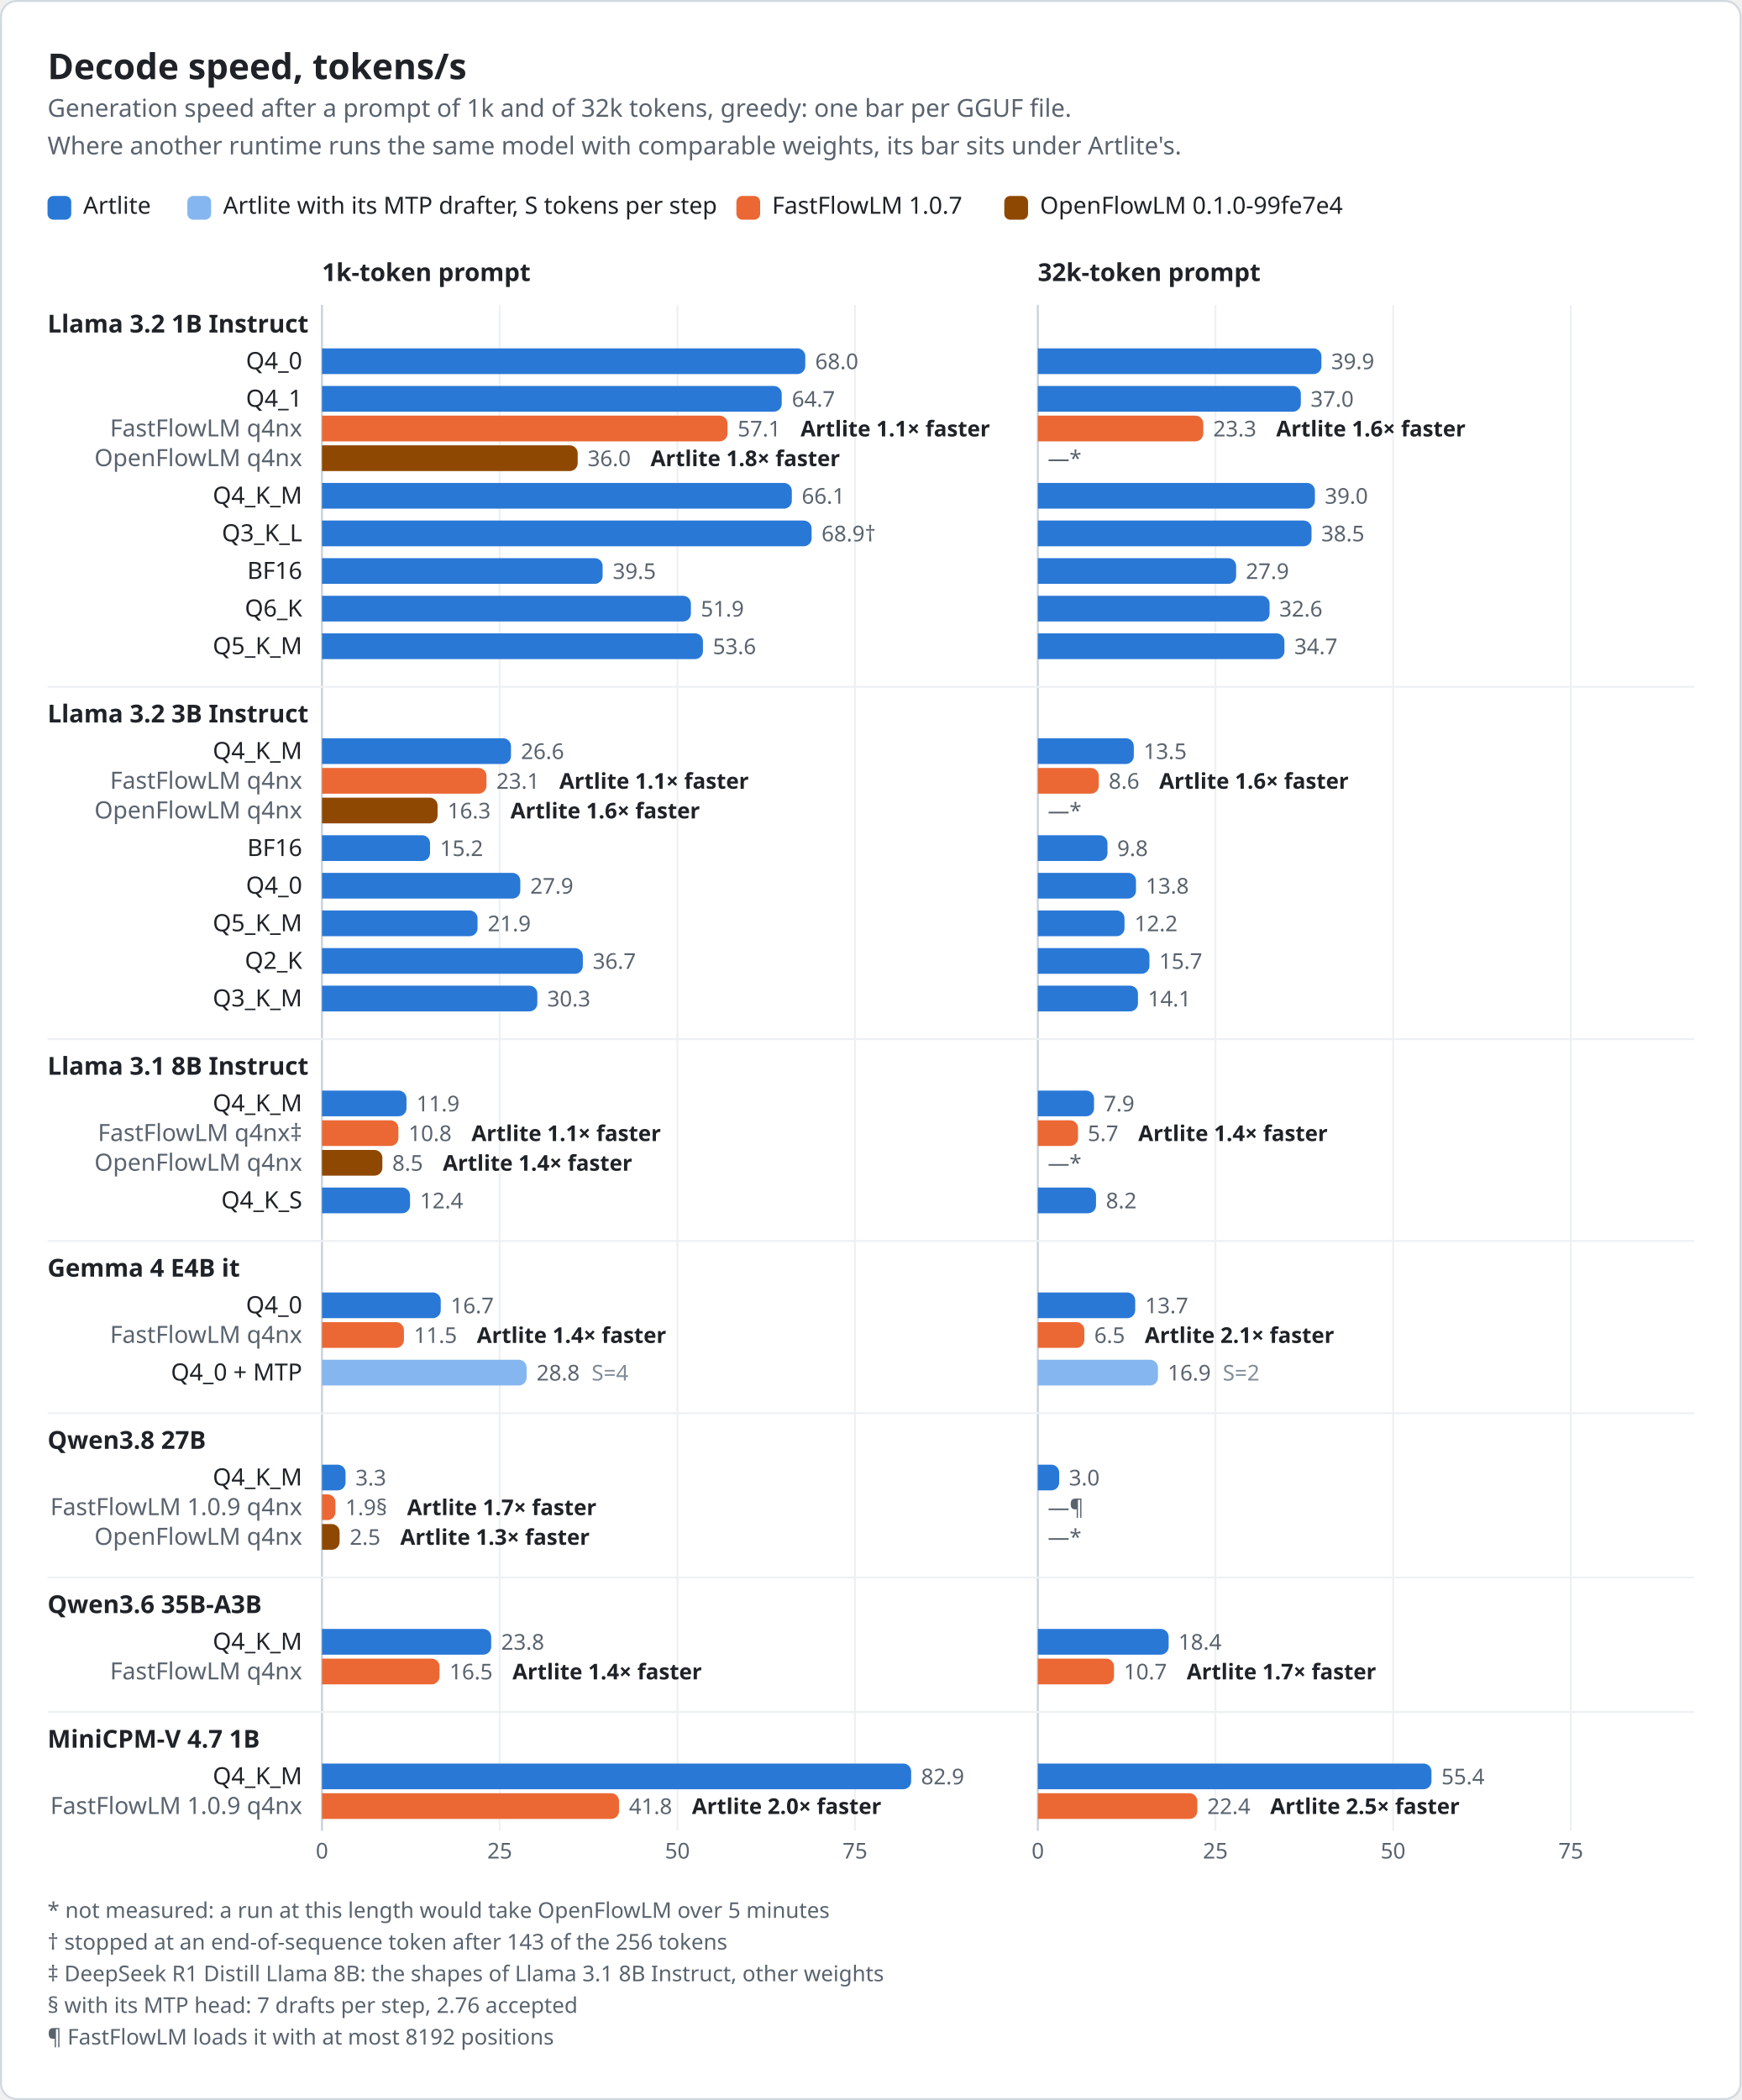
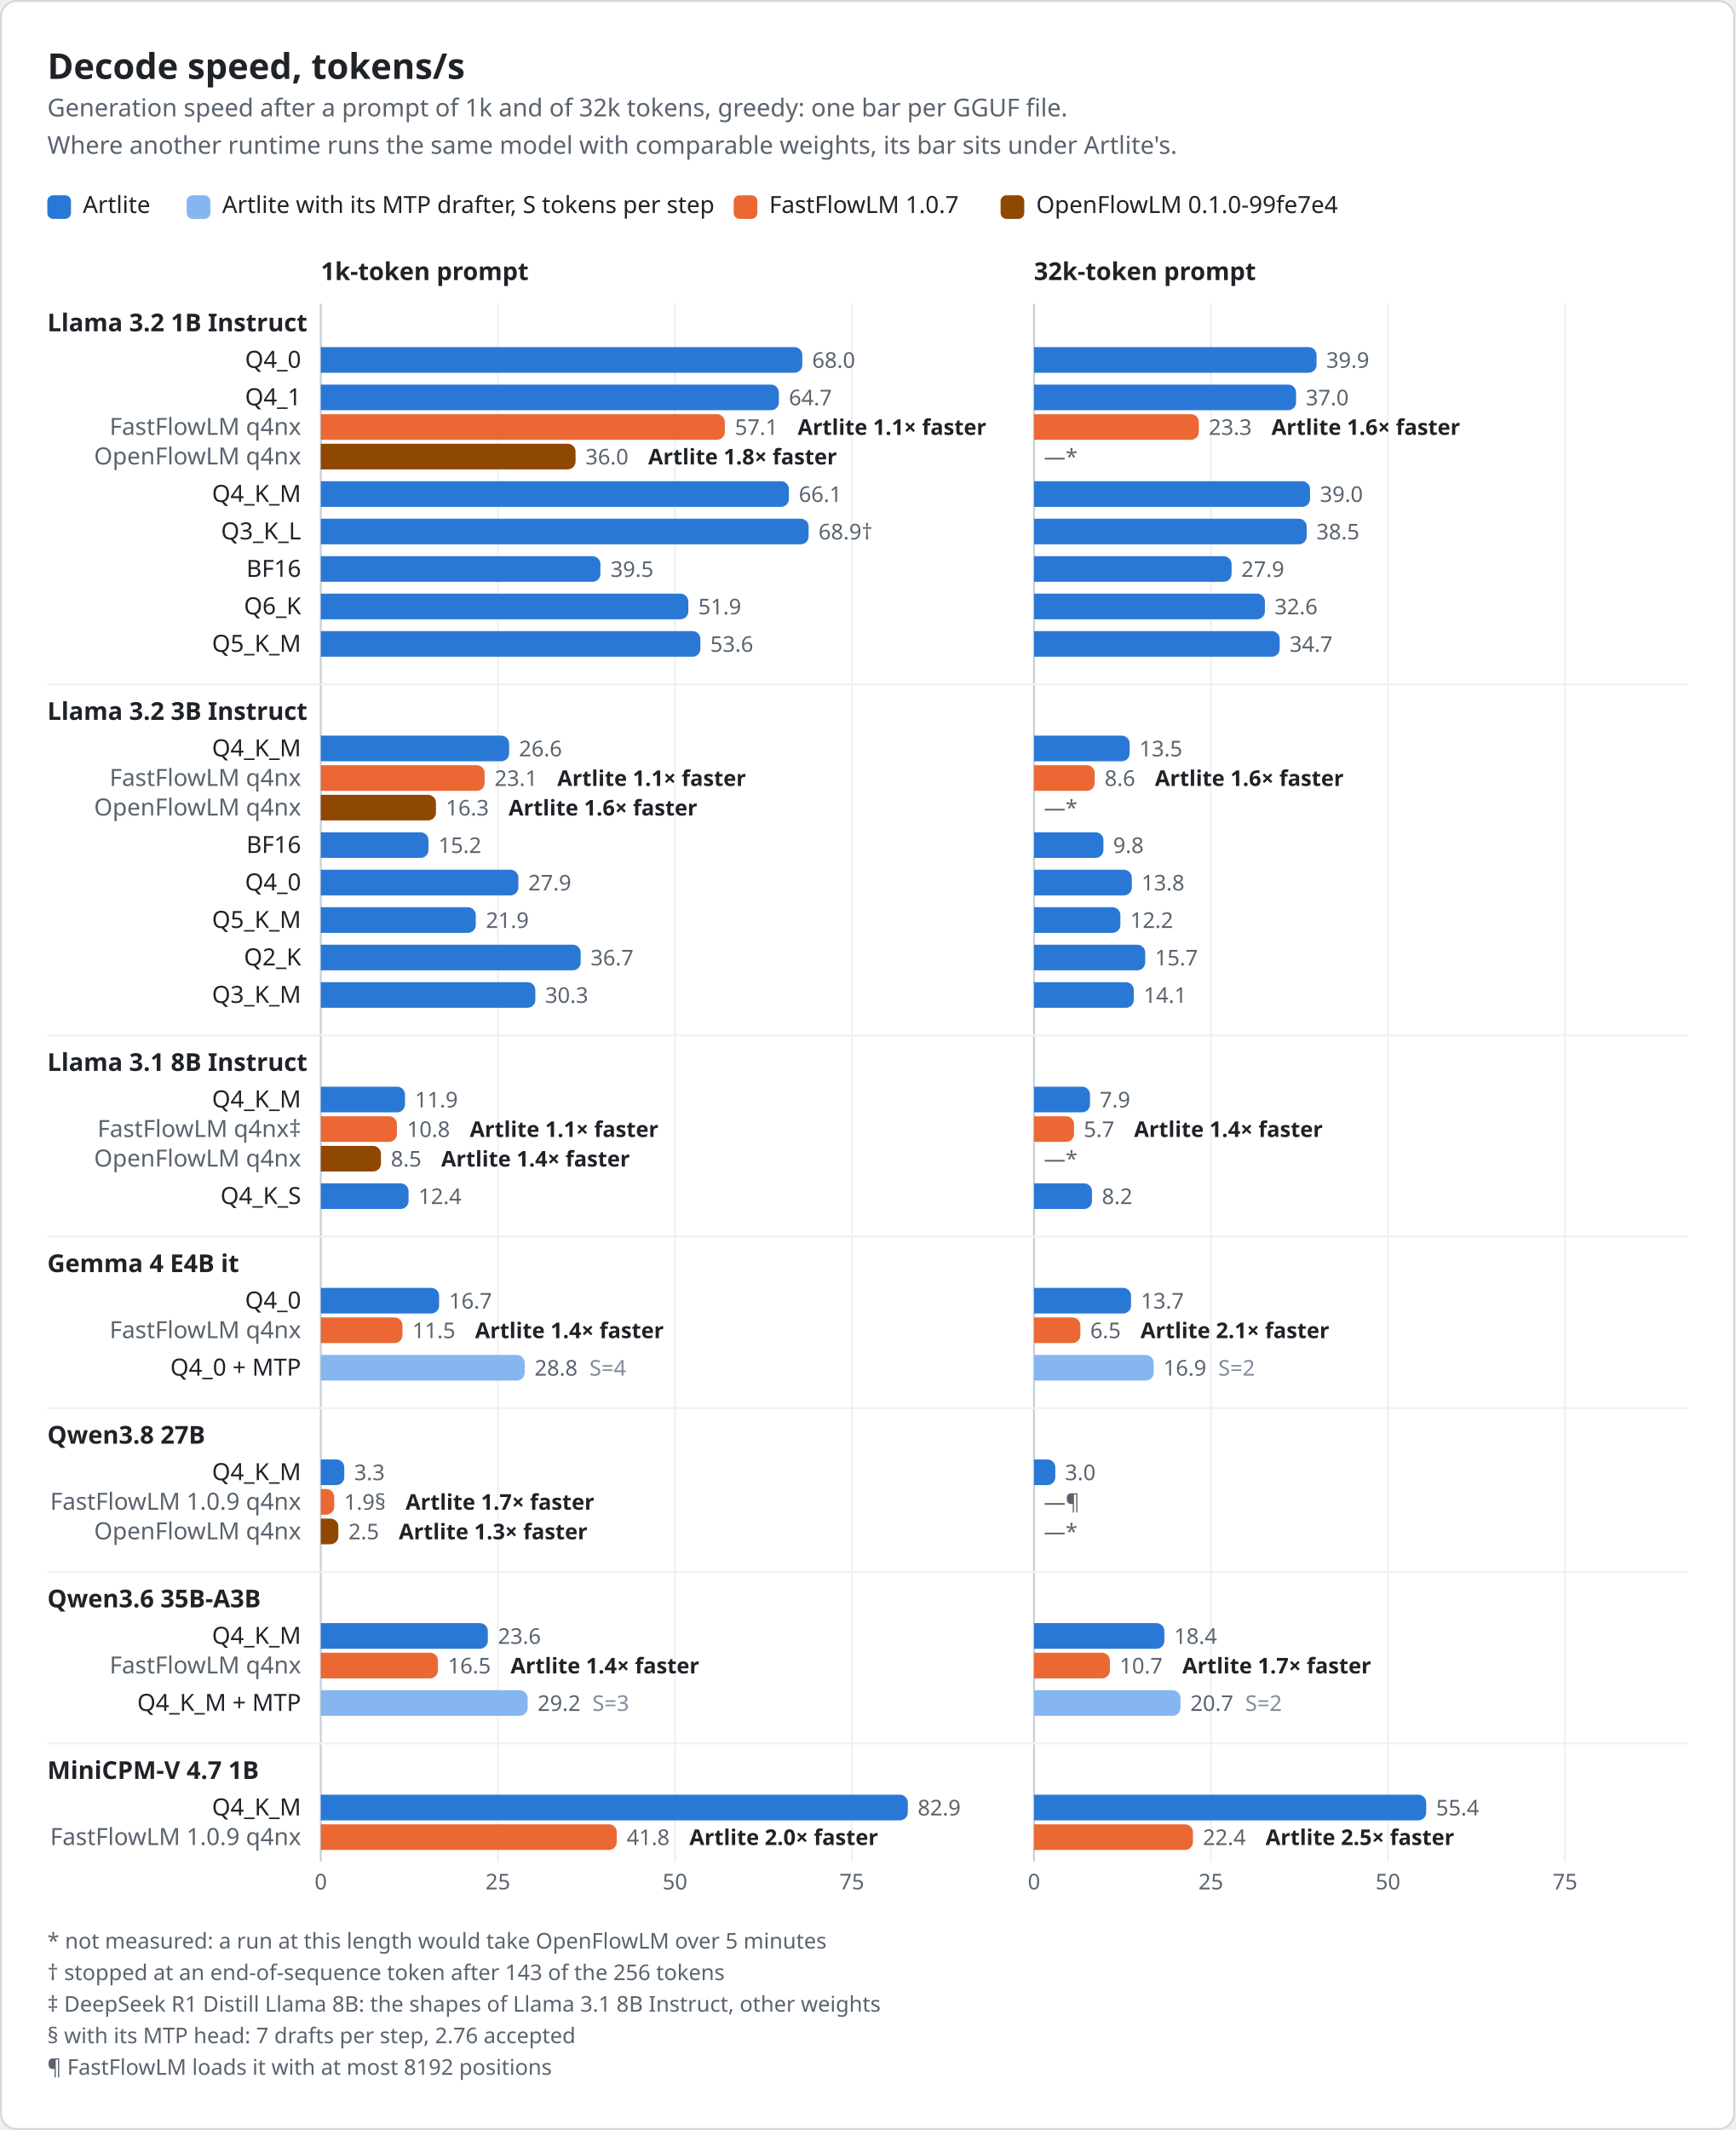
- <svg xmlns="http://www.w3.org/2000/svg" width="880" height="1061" viewBox="0 0 880 1061" role="img" aria-labelledby="t d">
+ <svg xmlns="http://www.w3.org/2000/svg" width="880" height="1080" viewBox="0 0 880 1080" role="img" aria-labelledby="t d">
  <style>text{font-family:-apple-system, BlinkMacSystemFont, "Segoe UI", "Noto Sans", Helvetica, Arial, sans-serif;font-size:11px;fill:#59636e;font-variant-numeric:tabular-nums}.title{font-size:18px;font-weight:600;fill:#1f2328}.sub{font-size:12.5px}.h{font-size:12.5px;font-weight:600;fill:#1f2328}.lbl{font-size:12px;fill:#1f2328}.lbl2{font-size:12px}.strong{font-weight:600;fill:#1f2328}.muted{fill:#818b98}.small{font-size:10px}.halo{paint-order:stroke;stroke:#ffffff;stroke-width:3px;stroke-linejoin:round}.grid{stroke:#eef1f4}.axis{stroke:#c8d1da}.guide{stroke:#d5dce3}.bracket{stroke:#59636e;fill:none}.ft{fill:#86b6ef}.detail{font-size:12px;font-weight:400;fill:#59636e}.tile{fill:#eef1f4;stroke:#59636e;stroke-width:1}.cut{stroke:#59636e;stroke-width:.75;fill:none}.f0{fill:#2a78d6}.l0{stroke:#2a78d6;stroke-width:2;fill:none;stroke-linejoin:round;stroke-linecap:round}.d0{fill:#2a78d6;stroke:#ffffff;stroke-width:1.5}.b0{fill:#2a78d6;fill-opacity:.16}.f1{fill:#eb6834}.l1{stroke:#eb6834;stroke-width:2;fill:none;stroke-linejoin:round;stroke-linecap:round}.d1{fill:#eb6834;stroke:#ffffff;stroke-width:1.5}.b1{fill:#eb6834;fill-opacity:.16}.f2{fill:#1baf7a}.l2{stroke:#1baf7a;stroke-width:2;fill:none;stroke-linejoin:round;stroke-linecap:round}.d2{fill:#1baf7a;stroke:#ffffff;stroke-width:1.5}.b2{fill:#1baf7a;fill-opacity:.16}.f3{fill:#8f4801}.l3{stroke:#8f4801;stroke-width:2;fill:none;stroke-linejoin:round;stroke-linecap:round}.d3{fill:#8f4801;stroke:#ffffff;stroke-width:1.5}.b3{fill:#8f4801;fill-opacity:.16}</style>
-   <rect x="0.5" y="0.5" width="879" height="1060" rx="8" fill="#ffffff" stroke="#d1d9e0" />
+   <rect x="0.5" y="0.5" width="879" height="1079" rx="8" fill="#ffffff" stroke="#d1d9e0" />
  <text x="24.0" y="40.0" class="title">Decode speed, tokens/s</text>
  <text x="24.0" y="59.0" class="sub">Generation speed after a prompt of 1k and of 32k tokens, greedy: one bar per GGUF file.</text>
  <text x="24.0" y="78.0" class="sub">Where another runtime runs the same model with comparable weights, its bar sits under Artlite's.</text>
  <rect x="24" y="99" width="12" height="12" rx="3" class="f0" />
  <text x="42.0" y="108.0" class="lbl">Artlite</text>
  <rect x="94.672" y="99" width="12" height="12" rx="3" class="ft" />
  <text x="112.7" y="108.0" class="lbl">Artlite with its MTP drafter, S tokens per step</text>
  <rect x="372.092" y="99" width="12" height="12" rx="3" class="f1" />
  <text x="390.1" y="108.0" class="lbl">FastFlowLM 1.0.7</text>
  <rect x="507.456" y="99" width="12" height="12" rx="3" class="f3" />
  <text x="525.5" y="108.0" class="lbl">OpenFlowLM 0.1.0-99fe7e4</text>
  <text x="162.7" y="142.0" class="h">1k-token prompt</text>
  <text x="524.4" y="142.0" class="h">32k-token prompt</text>
-   <line x1="162.7" y1="154.0" x2="162.7" y2="925.0" class="axis" />
-   <text x="162.7" y="939.0" text-anchor="middle">0</text>
-   <line x1="252.5" y1="154.0" x2="252.5" y2="925.0" class="grid" />
-   <text x="252.5" y="939.0" text-anchor="middle">25</text>
-   <line x1="342.3" y1="154.0" x2="342.3" y2="925.0" class="grid" />
-   <text x="342.3" y="939.0" text-anchor="middle">50</text>
-   <line x1="432.0" y1="154.0" x2="432.0" y2="925.0" class="grid" />
-   <text x="432.0" y="939.0" text-anchor="middle">75</text>
-   <line x1="524.4" y1="154.0" x2="524.4" y2="925.0" class="axis" />
-   <text x="524.4" y="939.0" text-anchor="middle">0</text>
-   <line x1="614.1" y1="154.0" x2="614.1" y2="925.0" class="grid" />
-   <text x="614.1" y="939.0" text-anchor="middle">25</text>
-   <line x1="703.9" y1="154.0" x2="703.9" y2="925.0" class="grid" />
-   <text x="703.9" y="939.0" text-anchor="middle">50</text>
-   <line x1="793.7" y1="154.0" x2="793.7" y2="925.0" class="grid" />
-   <text x="793.7" y="939.0" text-anchor="middle">75</text>
+   <line x1="162.7" y1="154.0" x2="162.7" y2="944.0" class="axis" />
+   <text x="162.7" y="958.0" text-anchor="middle">0</text>
+   <line x1="252.5" y1="154.0" x2="252.5" y2="944.0" class="grid" />
+   <text x="252.5" y="958.0" text-anchor="middle">25</text>
+   <line x1="342.3" y1="154.0" x2="342.3" y2="944.0" class="grid" />
+   <text x="342.3" y="958.0" text-anchor="middle">50</text>
+   <line x1="432.0" y1="154.0" x2="432.0" y2="944.0" class="grid" />
+   <text x="432.0" y="958.0" text-anchor="middle">75</text>
+   <line x1="524.4" y1="154.0" x2="524.4" y2="944.0" class="axis" />
+   <text x="524.4" y="958.0" text-anchor="middle">0</text>
+   <line x1="614.1" y1="154.0" x2="614.1" y2="944.0" class="grid" />
+   <text x="614.1" y="958.0" text-anchor="middle">25</text>
+   <line x1="703.9" y1="154.0" x2="703.9" y2="944.0" class="grid" />
+   <text x="703.9" y="958.0" text-anchor="middle">50</text>
+   <line x1="793.7" y1="154.0" x2="793.7" y2="944.0" class="grid" />
+   <text x="793.7" y="958.0" text-anchor="middle">75</text>
  <text x="24" y="168.0" class="h">Llama 3.2 1B Instruct</text>
  <text x="152.7" y="186.5" text-anchor="end" class="lbl">Q4_0</text>
  <path d="M162.7,176.0h240.2a4.0,4.0 0 0 1 4.0,4.0v5.0a4.0,4.0 0 0 1 -4.0,4.0h-240.2z" class="f0" />
  <text x="411.9" y="186.5">68.0</text>
  <path d="M524.4,176.0h139.3a4.0,4.0 0 0 1 4.0,4.0v5.0a4.0,4.0 0 0 1 -4.0,4.0h-139.3z" class="f0" />
  <text x="672.6" y="186.5">39.9</text>
  <text x="152.7" y="205.5" text-anchor="end" class="lbl">Q4_1</text>
  <path d="M162.7,195.0h228.3a4.0,4.0 0 0 1 4.0,4.0v5.0a4.0,4.0 0 0 1 -4.0,4.0h-228.3z" class="f0" />
  <text x="400.1" y="205.5">64.7</text>
  <path d="M524.4,195.0h128.9a4.0,4.0 0 0 1 4.0,4.0v5.0a4.0,4.0 0 0 1 -4.0,4.0h-128.9z" class="f0" />
  <text x="662.2" y="205.5">37.0</text>
  <text x="152.7" y="220.5" text-anchor="end" class="lbl2">FastFlowLM q4nx</text>
  <path d="M162.7,210.0h200.9a4.0,4.0 0 0 1 4.0,4.0v5.0a4.0,4.0 0 0 1 -4.0,4.0h-200.9z" class="f1" />
  <text x="372.7" y="220.5">57.1<tspan dx="10" class="strong">Artlite 1.1× faster</tspan>
  </text>
  <path d="M524.4,210.0h79.6a4.0,4.0 0 0 1 4.0,4.0v5.0a4.0,4.0 0 0 1 -4.0,4.0h-79.6z" class="f1" />
  <text x="613.0" y="220.5">23.3<tspan dx="10" class="strong">Artlite 1.6× faster</tspan>
  </text>
  <text x="152.7" y="235.5" text-anchor="end" class="lbl2">OpenFlowLM q4nx</text>
  <path d="M162.7,225.0h125.2a4.0,4.0 0 0 1 4.0,4.0v5.0a4.0,4.0 0 0 1 -4.0,4.0h-125.2z" class="f3" />
  <text x="296.9" y="235.5">36.0<tspan dx="10" class="strong">Artlite 1.8× faster</tspan>
  </text>
  <text x="529.4" y="235.5">—*</text>
  <text x="152.7" y="254.5" text-anchor="end" class="lbl">Q4_K_M</text>
  <path d="M162.7,244.0h233.4a4.0,4.0 0 0 1 4.0,4.0v5.0a4.0,4.0 0 0 1 -4.0,4.0h-233.4z" class="f0" />
  <text x="405.1" y="254.5">66.1</text>
  <path d="M524.4,244.0h136.0a4.0,4.0 0 0 1 4.0,4.0v5.0a4.0,4.0 0 0 1 -4.0,4.0h-136.0z" class="f0" />
  <text x="669.4" y="254.5">39.0</text>
  <text x="152.7" y="273.5" text-anchor="end" class="lbl">Q3_K_L</text>
  <path d="M162.7,263.0h243.4a4.0,4.0 0 0 1 4.0,4.0v5.0a4.0,4.0 0 0 1 -4.0,4.0h-243.4z" class="f0" />
  <text x="415.1" y="273.5">68.9†</text>
  <path d="M524.4,263.0h134.3a4.0,4.0 0 0 1 4.0,4.0v5.0a4.0,4.0 0 0 1 -4.0,4.0h-134.3z" class="f0" />
  <text x="667.6" y="273.5">38.5</text>
  <text x="152.7" y="292.5" text-anchor="end" class="lbl">BF16</text>
  <path d="M162.7,282.0h137.8a4.0,4.0 0 0 1 4.0,4.0v5.0a4.0,4.0 0 0 1 -4.0,4.0h-137.8z" class="f0" />
  <text x="309.6" y="292.5">39.5</text>
  <path d="M524.4,282.0h96.2a4.0,4.0 0 0 1 4.0,4.0v5.0a4.0,4.0 0 0 1 -4.0,4.0h-96.2z" class="f0" />
  <text x="629.5" y="292.5">27.9</text>
  <text x="152.7" y="311.5" text-anchor="end" class="lbl">Q6_K</text>
  <path d="M162.7,301.0h182.4a4.0,4.0 0 0 1 4.0,4.0v5.0a4.0,4.0 0 0 1 -4.0,4.0h-182.4z" class="f0" />
  <text x="354.1" y="311.5">51.9</text>
  <path d="M524.4,301.0h113.1a4.0,4.0 0 0 1 4.0,4.0v5.0a4.0,4.0 0 0 1 -4.0,4.0h-113.1z" class="f0" />
  <text x="646.4" y="311.5">32.6</text>
  <text x="152.7" y="330.5" text-anchor="end" class="lbl">Q5_K_M</text>
  <path d="M162.7,320.0h188.5a4.0,4.0 0 0 1 4.0,4.0v5.0a4.0,4.0 0 0 1 -4.0,4.0h-188.5z" class="f0" />
  <text x="360.2" y="330.5">53.6</text>
  <path d="M524.4,320.0h120.6a4.0,4.0 0 0 1 4.0,4.0v5.0a4.0,4.0 0 0 1 -4.0,4.0h-120.6z" class="f0" />
  <text x="654.0" y="330.5">34.7</text>
  <line x1="24" y1="347.0" x2="856" y2="347.0" class="grid" />
  <text x="24" y="365.0" class="h">Llama 3.2 3B Instruct</text>
  <text x="152.7" y="383.5" text-anchor="end" class="lbl">Q4_K_M</text>
  <path d="M162.7,373.0h91.5a4.0,4.0 0 0 1 4.0,4.0v5.0a4.0,4.0 0 0 1 -4.0,4.0h-91.5z" class="f0" />
  <text x="263.2" y="383.5">26.6</text>
  <path d="M524.4,373.0h44.5a4.0,4.0 0 0 1 4.0,4.0v5.0a4.0,4.0 0 0 1 -4.0,4.0h-44.5z" class="f0" />
  <text x="577.8" y="383.5">13.5</text>
  <text x="152.7" y="398.5" text-anchor="end" class="lbl2">FastFlowLM q4nx</text>
  <path d="M162.7,388.0h79.1a4.0,4.0 0 0 1 4.0,4.0v5.0a4.0,4.0 0 0 1 -4.0,4.0h-79.1z" class="f1" />
  <text x="250.8" y="398.5">23.1<tspan dx="10" class="strong">Artlite 1.1× faster</tspan>
  </text>
  <path d="M524.4,388.0h26.8a4.0,4.0 0 0 1 4.0,4.0v5.0a4.0,4.0 0 0 1 -4.0,4.0h-26.8z" class="f1" />
  <text x="560.2" y="398.5">8.6<tspan dx="10" class="strong">Artlite 1.6× faster</tspan>
  </text>
  <text x="152.7" y="413.5" text-anchor="end" class="lbl2">OpenFlowLM q4nx</text>
  <path d="M162.7,403.0h54.4a4.0,4.0 0 0 1 4.0,4.0v5.0a4.0,4.0 0 0 1 -4.0,4.0h-54.4z" class="f3" />
  <text x="226.1" y="413.5">16.3<tspan dx="10" class="strong">Artlite 1.6× faster</tspan>
  </text>
  <text x="529.4" y="413.5">—*</text>
  <text x="152.7" y="432.5" text-anchor="end" class="lbl">BF16</text>
  <path d="M162.7,422.0h50.6a4.0,4.0 0 0 1 4.0,4.0v5.0a4.0,4.0 0 0 1 -4.0,4.0h-50.6z" class="f0" />
  <text x="222.3" y="432.5">15.2</text>
  <path d="M524.4,422.0h31.2a4.0,4.0 0 0 1 4.0,4.0v5.0a4.0,4.0 0 0 1 -4.0,4.0h-31.2z" class="f0" />
  <text x="564.5" y="432.5">9.8</text>
  <text x="152.7" y="451.5" text-anchor="end" class="lbl">Q4_0</text>
  <path d="M162.7,441.0h96.2a4.0,4.0 0 0 1 4.0,4.0v5.0a4.0,4.0 0 0 1 -4.0,4.0h-96.2z" class="f0" />
  <text x="267.9" y="451.5">27.9</text>
  <path d="M524.4,441.0h45.6a4.0,4.0 0 0 1 4.0,4.0v5.0a4.0,4.0 0 0 1 -4.0,4.0h-45.6z" class="f0" />
  <text x="578.9" y="451.5">13.8</text>
  <text x="152.7" y="470.5" text-anchor="end" class="lbl">Q5_K_M</text>
  <path d="M162.7,460.0h74.6a4.0,4.0 0 0 1 4.0,4.0v5.0a4.0,4.0 0 0 1 -4.0,4.0h-74.6z" class="f0" />
  <text x="246.4" y="470.5">21.9</text>
  <path d="M524.4,460.0h39.8a4.0,4.0 0 0 1 4.0,4.0v5.0a4.0,4.0 0 0 1 -4.0,4.0h-39.8z" class="f0" />
  <text x="573.2" y="470.5">12.2</text>
  <text x="152.7" y="489.5" text-anchor="end" class="lbl">Q2_K</text>
  <path d="M162.7,479.0h127.8a4.0,4.0 0 0 1 4.0,4.0v5.0a4.0,4.0 0 0 1 -4.0,4.0h-127.8z" class="f0" />
  <text x="299.5" y="489.5">36.7</text>
  <path d="M524.4,479.0h52.4a4.0,4.0 0 0 1 4.0,4.0v5.0a4.0,4.0 0 0 1 -4.0,4.0h-52.4z" class="f0" />
  <text x="585.7" y="489.5">15.7</text>
  <text x="152.7" y="508.5" text-anchor="end" class="lbl">Q3_K_M</text>
  <path d="M162.7,498.0h104.8a4.0,4.0 0 0 1 4.0,4.0v5.0a4.0,4.0 0 0 1 -4.0,4.0h-104.8z" class="f0" />
  <text x="276.5" y="508.5">30.3</text>
  <path d="M524.4,498.0h46.6a4.0,4.0 0 0 1 4.0,4.0v5.0a4.0,4.0 0 0 1 -4.0,4.0h-46.6z" class="f0" />
  <text x="580.0" y="508.5">14.1</text>
  <line x1="24" y1="525.0" x2="856" y2="525.0" class="grid" />
  <text x="24" y="543.0" class="h">Llama 3.1 8B Instruct</text>
  <text x="152.7" y="561.5" text-anchor="end" class="lbl">Q4_K_M</text>
  <path d="M162.7,551.0h38.7a4.0,4.0 0 0 1 4.0,4.0v5.0a4.0,4.0 0 0 1 -4.0,4.0h-38.7z" class="f0" />
  <text x="210.4" y="561.5">11.9</text>
  <path d="M524.4,551.0h24.4a4.0,4.0 0 0 1 4.0,4.0v5.0a4.0,4.0 0 0 1 -4.0,4.0h-24.4z" class="f0" />
  <text x="557.7" y="561.5">7.9</text>
  <text x="152.7" y="576.5" text-anchor="end" class="lbl2">FastFlowLM q4nx‡</text>
  <path d="M162.7,566.0h34.6a4.0,4.0 0 0 1 4.0,4.0v5.0a4.0,4.0 0 0 1 -4.0,4.0h-34.6z" class="f1" />
  <text x="206.4" y="576.5">10.8<tspan dx="10" class="strong">Artlite 1.1× faster</tspan>
  </text>
  <path d="M524.4,566.0h16.3a4.0,4.0 0 0 1 4.0,4.0v5.0a4.0,4.0 0 0 1 -4.0,4.0h-16.3z" class="f1" />
  <text x="549.6" y="576.5">5.7<tspan dx="10" class="strong">Artlite 1.4× faster</tspan>
  </text>
  <text x="152.7" y="591.5" text-anchor="end" class="lbl2">OpenFlowLM q4nx</text>
  <path d="M162.7,581.0h26.5a4.0,4.0 0 0 1 4.0,4.0v5.0a4.0,4.0 0 0 1 -4.0,4.0h-26.5z" class="f3" />
  <text x="198.2" y="591.5">8.5<tspan dx="10" class="strong">Artlite 1.4× faster</tspan>
  </text>
  <text x="529.4" y="591.5">—*</text>
  <text x="152.7" y="610.5" text-anchor="end" class="lbl">Q4_K_S</text>
  <path d="M162.7,600.0h40.5a4.0,4.0 0 0 1 4.0,4.0v5.0a4.0,4.0 0 0 1 -4.0,4.0h-40.5z" class="f0" />
  <text x="212.2" y="610.5">12.4</text>
  <path d="M524.4,600.0h25.4a4.0,4.0 0 0 1 4.0,4.0v5.0a4.0,4.0 0 0 1 -4.0,4.0h-25.4z" class="f0" />
  <text x="558.8" y="610.5">8.2</text>
  <line x1="24" y1="627.0" x2="856" y2="627.0" class="grid" />
  <text x="24" y="645.0" class="h">Gemma 4 E4B it</text>
  <text x="152.7" y="663.5" text-anchor="end" class="lbl">Q4_0</text>
  <path d="M162.7,653.0h56.0a4.0,4.0 0 0 1 4.0,4.0v5.0a4.0,4.0 0 0 1 -4.0,4.0h-56.0z" class="f0" />
  <text x="227.7" y="663.5">16.7</text>
  <path d="M524.4,653.0h45.2a4.0,4.0 0 0 1 4.0,4.0v5.0a4.0,4.0 0 0 1 -4.0,4.0h-45.2z" class="f0" />
  <text x="578.6" y="663.5">13.7</text>
  <text x="152.7" y="678.5" text-anchor="end" class="lbl2">FastFlowLM q4nx</text>
  <path d="M162.7,668.0h37.4a4.0,4.0 0 0 1 4.0,4.0v5.0a4.0,4.0 0 0 1 -4.0,4.0h-37.4z" class="f1" />
  <text x="209.1" y="678.5">11.5<tspan dx="10" class="strong">Artlite 1.4× faster</tspan>
  </text>
  <path d="M524.4,668.0h19.5a4.0,4.0 0 0 1 4.0,4.0v5.0a4.0,4.0 0 0 1 -4.0,4.0h-19.5z" class="f1" />
  <text x="552.9" y="678.5">6.5<tspan dx="10" class="strong">Artlite 2.1× faster</tspan>
  </text>
  <text x="152.7" y="697.5" text-anchor="end" class="lbl">Q4_0 + MTP</text>
  <path d="M162.7,687.0h99.4a4.0,4.0 0 0 1 4.0,4.0v5.0a4.0,4.0 0 0 1 -4.0,4.0h-99.4z" class="ft" />
  <text x="271.1" y="697.5">28.8<tspan dx="6" class="muted">S=4</tspan>
  </text>
  <path d="M524.4,687.0h56.7a4.0,4.0 0 0 1 4.0,4.0v5.0a4.0,4.0 0 0 1 -4.0,4.0h-56.7z" class="ft" />
  <text x="590.0" y="697.5">16.9<tspan dx="6" class="muted">S=2</tspan>
  </text>
  <line x1="24" y1="714.0" x2="856" y2="714.0" class="grid" />
  <text x="24" y="732.0" class="h">Qwen3.8 27B</text>
  <text x="152.7" y="750.5" text-anchor="end" class="lbl">Q4_K_M</text>
  <path d="M162.7,740.0h7.9a4.0,4.0 0 0 1 4.0,4.0v5.0a4.0,4.0 0 0 1 -4.0,4.0h-7.9z" class="f0" />
  <text x="179.6" y="750.5">3.3</text>
  <path d="M524.4,740.0h6.8a4.0,4.0 0 0 1 4.0,4.0v5.0a4.0,4.0 0 0 1 -4.0,4.0h-6.8z" class="f0" />
  <text x="540.1" y="750.5">3.0</text>
  <text x="152.7" y="765.5" text-anchor="end" class="lbl2">FastFlowLM 1.0.9 q4nx</text>
  <path d="M162.7,755.0h2.8a4.0,4.0 0 0 1 4.0,4.0v5.0a4.0,4.0 0 0 1 -4.0,4.0h-2.8z" class="f1" />
  <text x="174.5" y="765.5">1.9§<tspan dx="10" class="strong">Artlite 1.7× faster</tspan>
  </text>
  <text x="529.4" y="765.5">—¶</text>
  <text x="152.7" y="780.5" text-anchor="end" class="lbl2">OpenFlowLM q4nx</text>
  <path d="M162.7,770.0h4.9a4.0,4.0 0 0 1 4.0,4.0v5.0a4.0,4.0 0 0 1 -4.0,4.0h-4.9z" class="f3" />
  <text x="176.7" y="780.5">2.5<tspan dx="10" class="strong">Artlite 1.3× faster</tspan>
  </text>
  <text x="529.4" y="780.5">—*</text>
  <line x1="24" y1="797.0" x2="856" y2="797.0" class="grid" />
  <text x="24" y="815.0" class="h">Qwen3.6 35B-A3B</text>
  <text x="152.7" y="833.5" text-anchor="end" class="lbl">Q4_K_M</text>
-   <path d="M162.7,823.0h81.5a4.0,4.0 0 0 1 4.0,4.0v5.0a4.0,4.0 0 0 1 -4.0,4.0h-81.5z" class="f0" />
-   <text x="253.2" y="833.5">23.8</text>
+   <path d="M162.7,823.0h80.7a4.0,4.0 0 0 1 4.0,4.0v5.0a4.0,4.0 0 0 1 -4.0,4.0h-80.7z" class="f0" />
+   <text x="252.5" y="833.5">23.6</text>
  <path d="M524.4,823.0h62.1a4.0,4.0 0 0 1 4.0,4.0v5.0a4.0,4.0 0 0 1 -4.0,4.0h-62.1z" class="f0" />
  <text x="595.4" y="833.5">18.4</text>
  <text x="152.7" y="848.5" text-anchor="end" class="lbl2">FastFlowLM q4nx</text>
  <path d="M162.7,838.0h55.4a4.0,4.0 0 0 1 4.0,4.0v5.0a4.0,4.0 0 0 1 -4.0,4.0h-55.4z" class="f1" />
  <text x="227.1" y="848.5">16.5<tspan dx="10" class="strong">Artlite 1.4× faster</tspan>
  </text>
  <path d="M524.4,838.0h34.5a4.0,4.0 0 0 1 4.0,4.0v5.0a4.0,4.0 0 0 1 -4.0,4.0h-34.5z" class="f1" />
  <text x="567.8" y="848.5">10.7<tspan dx="10" class="strong">Artlite 1.7× faster</tspan>
  </text>
-   <line x1="24" y1="865.0" x2="856" y2="865.0" class="grid" />
-   <text x="24" y="883.0" class="h">MiniCPM-V 4.7 1B</text>
-   <text x="152.7" y="901.5" text-anchor="end" class="lbl">Q4_K_M</text>
-   <path d="M162.7,891.0h293.7a4.0,4.0 0 0 1 4.0,4.0v5.0a4.0,4.0 0 0 1 -4.0,4.0h-293.7z" class="f0" />
-   <text x="465.4" y="901.5">82.9</text>
-   <path d="M524.4,891.0h194.9a4.0,4.0 0 0 1 4.0,4.0v5.0a4.0,4.0 0 0 1 -4.0,4.0h-194.9z" class="f0" />
-   <text x="728.3" y="901.5">55.4</text>
-   <text x="152.7" y="916.5" text-anchor="end" class="lbl2">FastFlowLM 1.0.9 q4nx</text>
-   <path d="M162.7,906.0h146.1a4.0,4.0 0 0 1 4.0,4.0v5.0a4.0,4.0 0 0 1 -4.0,4.0h-146.1z" class="f1" />
-   <text x="317.8" y="916.5">41.8<tspan dx="10" class="strong">Artlite 2.0× faster</tspan>
-   </text>
-   <path d="M524.4,906.0h76.6a4.0,4.0 0 0 1 4.0,4.0v5.0a4.0,4.0 0 0 1 -4.0,4.0h-76.6z" class="f1" />
-   <text x="610.0" y="916.5">22.4<tspan dx="10" class="strong">Artlite 2.5× faster</tspan>
-   </text>
-   <text x="24.0" y="969.0">* not measured: a run at this length would take OpenFlowLM over 5 minutes</text>
-   <text x="24.0" y="985.0">† stopped at an end-of-sequence token after 143 of the 256 tokens</text>
-   <text x="24.0" y="1001.0">‡ DeepSeek R1 Distill Llama 8B: the shapes of Llama 3.1 8B Instruct, other weights</text>
-   <text x="24.0" y="1017.0">§ with its MTP head: 7 drafts per step, 2.76 accepted</text>
-   <text x="24.0" y="1033.0">¶ FastFlowLM loads it with at most 8192 positions</text>
+   <text x="152.7" y="867.5" text-anchor="end" class="lbl">Q4_K_M + MTP</text>
+   <path d="M162.7,857.0h100.9a4.0,4.0 0 0 1 4.0,4.0v5.0a4.0,4.0 0 0 1 -4.0,4.0h-100.9z" class="ft" />
+   <text x="272.6" y="867.5">29.2<tspan dx="6" class="muted">S=3</tspan>
+   </text>
+   <path d="M524.4,857.0h70.3a4.0,4.0 0 0 1 4.0,4.0v5.0a4.0,4.0 0 0 1 -4.0,4.0h-70.3z" class="ft" />
+   <text x="603.7" y="867.5">20.7<tspan dx="6" class="muted">S=2</tspan>
+   </text>
+   <line x1="24" y1="884.0" x2="856" y2="884.0" class="grid" />
+   <text x="24" y="902.0" class="h">MiniCPM-V 4.7 1B</text>
+   <text x="152.7" y="920.5" text-anchor="end" class="lbl">Q4_K_M</text>
+   <path d="M162.7,910.0h293.7a4.0,4.0 0 0 1 4.0,4.0v5.0a4.0,4.0 0 0 1 -4.0,4.0h-293.7z" class="f0" />
+   <text x="465.4" y="920.5">82.9</text>
+   <path d="M524.4,910.0h194.9a4.0,4.0 0 0 1 4.0,4.0v5.0a4.0,4.0 0 0 1 -4.0,4.0h-194.9z" class="f0" />
+   <text x="728.3" y="920.5">55.4</text>
+   <text x="152.7" y="935.5" text-anchor="end" class="lbl2">FastFlowLM 1.0.9 q4nx</text>
+   <path d="M162.7,925.0h146.1a4.0,4.0 0 0 1 4.0,4.0v5.0a4.0,4.0 0 0 1 -4.0,4.0h-146.1z" class="f1" />
+   <text x="317.8" y="935.5">41.8<tspan dx="10" class="strong">Artlite 2.0× faster</tspan>
+   </text>
+   <path d="M524.4,925.0h76.6a4.0,4.0 0 0 1 4.0,4.0v5.0a4.0,4.0 0 0 1 -4.0,4.0h-76.6z" class="f1" />
+   <text x="610.0" y="935.5">22.4<tspan dx="10" class="strong">Artlite 2.5× faster</tspan>
+   </text>
+   <text x="24.0" y="988.0">* not measured: a run at this length would take OpenFlowLM over 5 minutes</text>
+   <text x="24.0" y="1004.0">† stopped at an end-of-sequence token after 143 of the 256 tokens</text>
+   <text x="24.0" y="1020.0">‡ DeepSeek R1 Distill Llama 8B: the shapes of Llama 3.1 8B Instruct, other weights</text>
+   <text x="24.0" y="1036.0">§ with its MTP head: 7 drafts per step, 2.76 accepted</text>
+   <text x="24.0" y="1052.0">¶ FastFlowLM loads it with at most 8192 positions</text>
</svg>
